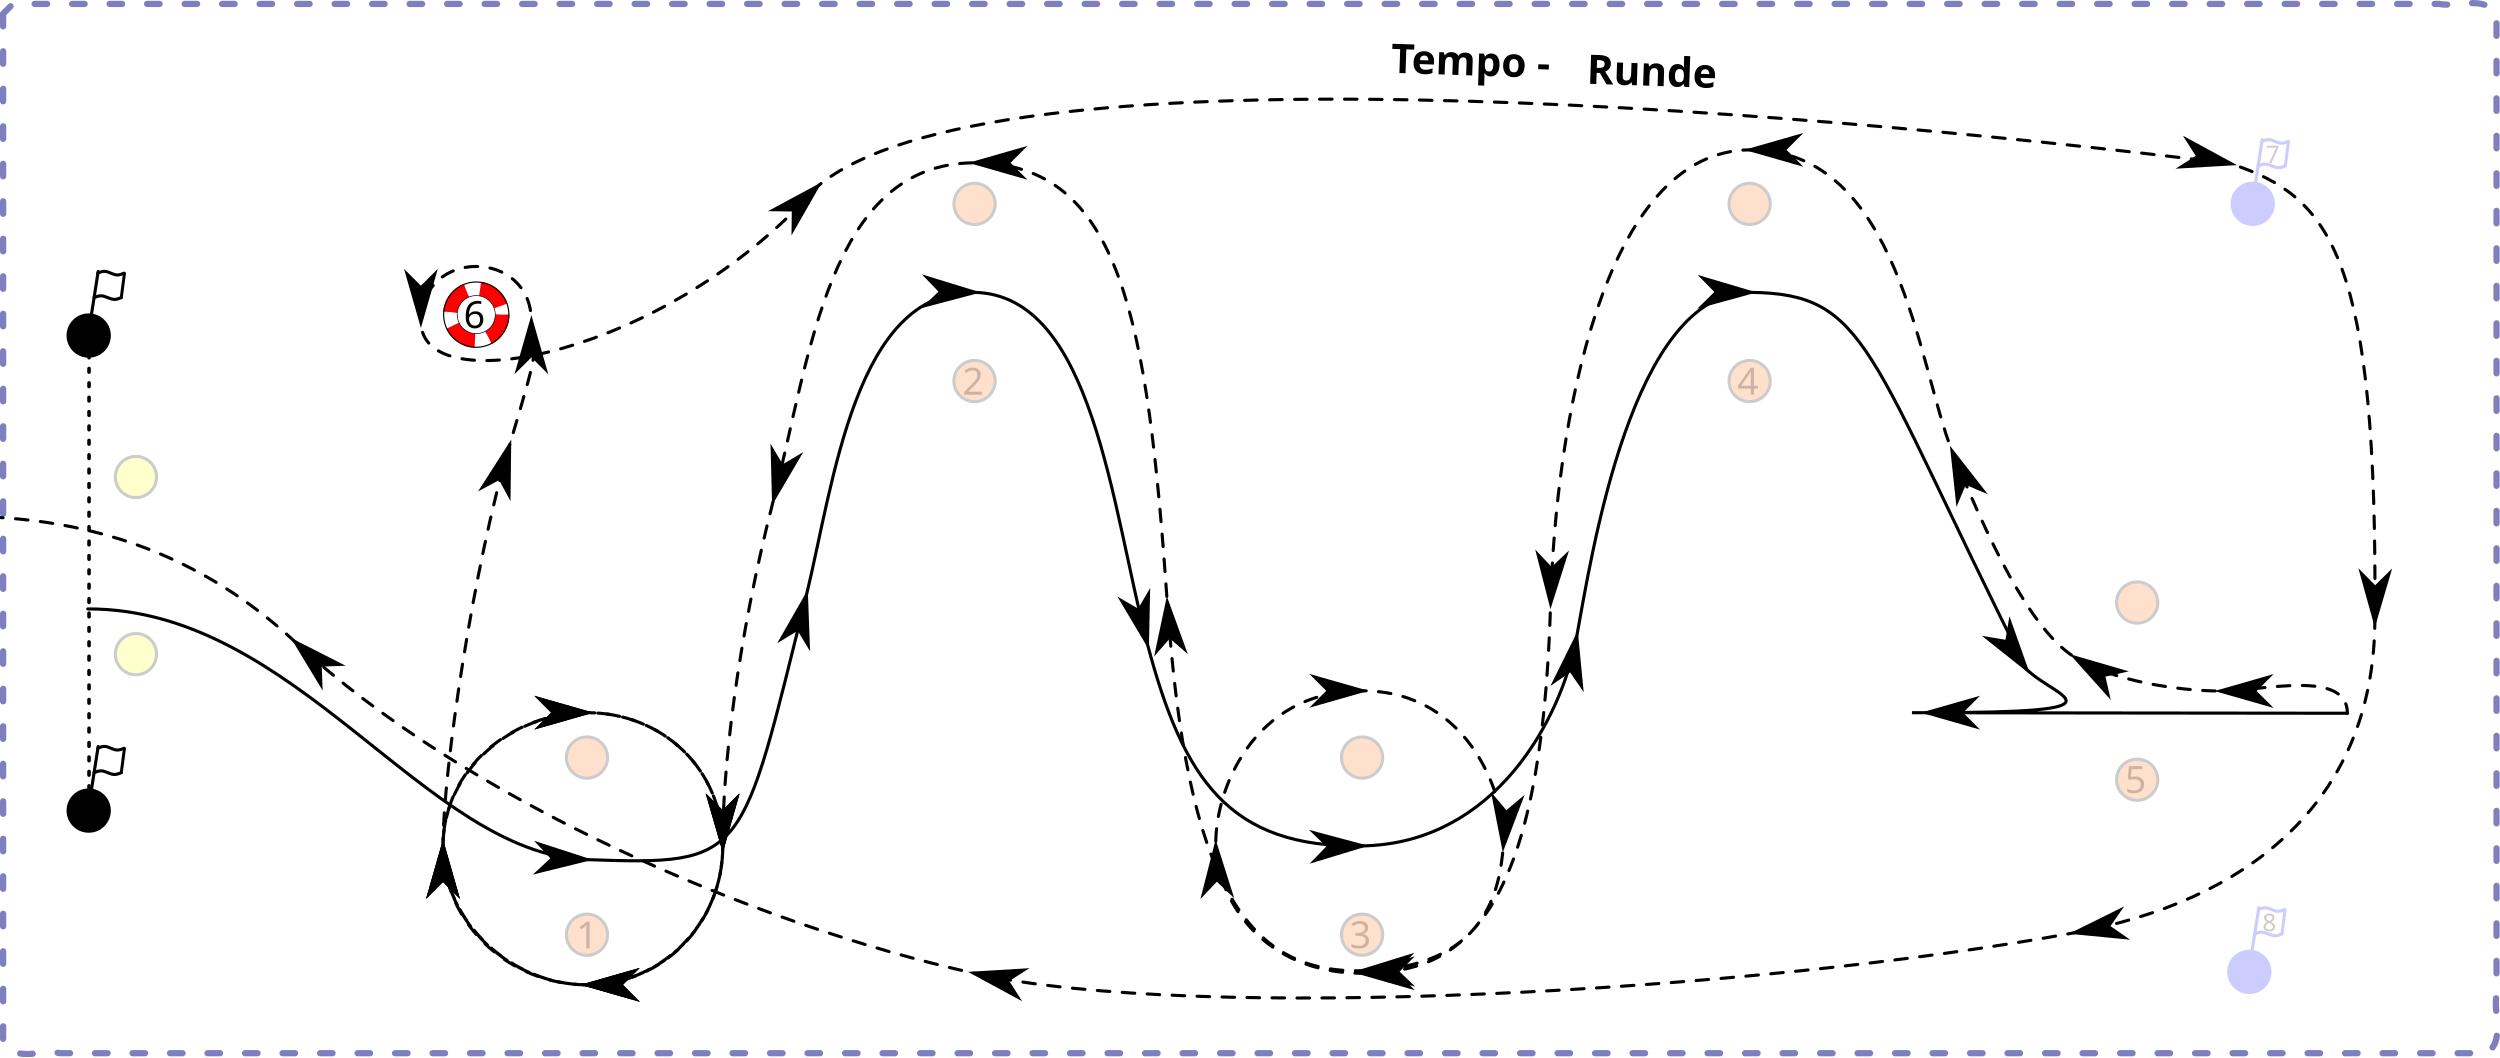
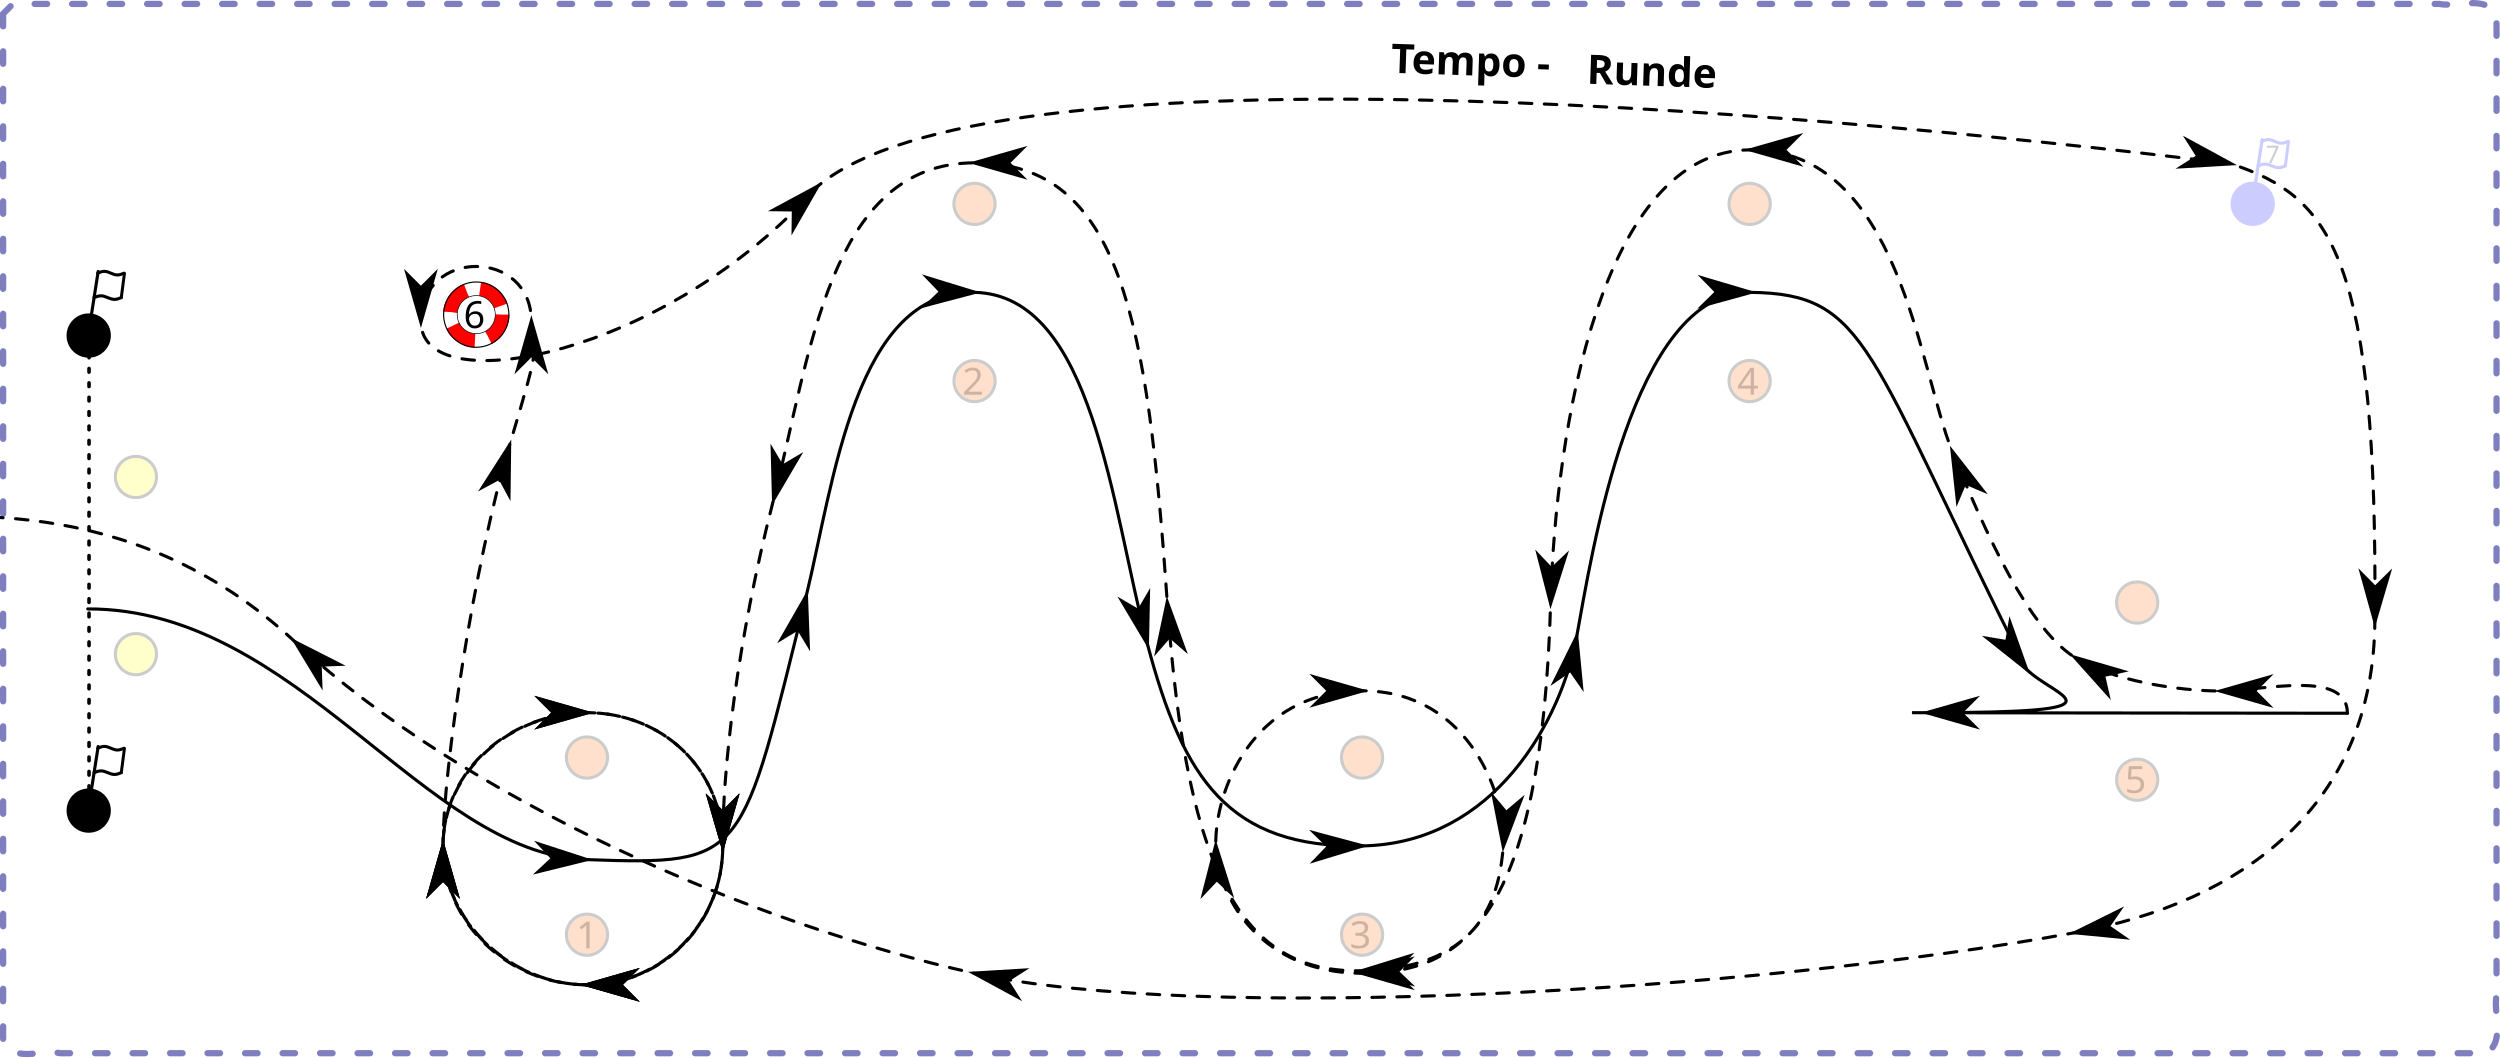
<svg xmlns="http://www.w3.org/2000/svg" version="1.0" id="svg3641" height="360.829" width="853.326" style="enable-background:new" xml:space="preserve">
  <defs id="arrows">
    <marker id="RazorWire" refX="0" refY="0" orient="auto" style="overflow:visible">
      <path id="path5527" style="fill:#34ff00;fill-opacity:1;fill-rule:evenodd;stroke:#34ff00;stroke-width:0.085pt;stroke-opacity:1" d="M 0.019,-0.632 V 0.595 L -6.621,2.568 H 9.113 L 2.979,0.595 V -0.632 L 9.166,-2.472 H -6.594 Z" />
    </marker>
    <marker orient="auto" refY="0" refX="0" id="Scissors" style="overflow:visible">
      <path id="schere" d="M 9.696,-3.847 C 8.661,-5.095 6.794,-5.052 5.4,-4.515 l -8.76,3.283 c -2.548,-1.394 -5.065,-0.995 -5.065,-1.673 0,-0.53 0.487,-0.414 0.414,-1.795 -0.07,-1.326 -1.454,-2.307 -2.763,-2.22 -1.309,-0.008 -2.666,0.995 -2.678,2.379 -0.098,1.393 1.074,2.688 2.461,2.779 1.624,0.242 4.499,-0.742 5.848,1.676 C -6.148,1.766 -7.931,1.771 -9.543,1.679 -10.882,1.602 -12.489,1.985 -13.128,3.301 c -0.617,1.261 -0.012,3.056 1.405,3.442 1.43,0.525 3.393,-0.138 3.733,-1.782 0.262,-1.267 -0.635,-1.862 -0.291,-2.322 0.26,-0.347 1.91,-0.146 4.85,-1.466 L 6.055,4.515 C 7.253,4.85 8.718,4.839 9.78,3.66 L -0.055,-0.057 Z M -9.832,-5.874 c 1.381,0.771 1.268,2.862 -0.167,3.268 -1.298,0.452 -2.956,-0.81 -2.542,-2.216 0.242,-1.154 1.764,-1.579 2.709,-1.052 z m 0.06,8.552 c 1.441,0.532 1.196,2.97 -0.269,3.298 -0.972,0.337 -2.361,-0.148 -2.459,-1.293 -0.189,-1.392 1.446,-2.65 2.728,-2.005 z" style="fill:#34ff00;fill-opacity:1;stroke:#34ff00;stroke-width:1.067;stroke-opacity:1" />
    </marker>
    <marker orient="auto" refY="0" refX="0" id="Legs" style="overflow:visible">
      <g id="g5494" transform="scale(-0.7)" style="fill:#34ff00;fill-opacity:1;stroke:#34ff00;stroke-opacity:1">
        <g id="g5496" transform="matrix(0,-1,-1,0,22.0892,22.73484)" style="fill:#34ff00;fill-opacity:1;stroke:#34ff00;stroke-opacity:1">
          <path id="path5498" d="m 22.636,22.054 c -7.371,5.036 -2.618,7.047 -6.23,14.339" style="fill:#34ff00;fill-opacity:1;fill-rule:evenodd;stroke:#34ff00;stroke-width:1.067pt;stroke-opacity:1" />
          <path id="path5500" d="m 22.825,21.918 c -1.451,8.904 3.772,9.355 4.805,14.747" style="fill:#34ff00;fill-opacity:1;fill-rule:evenodd;stroke:#34ff00;stroke-width:1.067pt;stroke-opacity:1" />
        </g>
        <path id="path5502" d="m -15.029,-7.181 -0.984,4.313 4.227,-1.305 z" style="fill:#34ff00;fill-opacity:1;fill-rule:evenodd;stroke:#34ff00;stroke-width:1.067pt;stroke-opacity:1" />
        <path id="path5504" d="m -16.23,4.861 1.999,3.946 2.418,-3.704 z" style="fill:#34ff00;fill-opacity:1;fill-rule:evenodd;stroke:#34ff00;stroke-width:1.067pt;stroke-opacity:1" />
      </g>
    </marker>
    <linearGradient id="linearGradient5477">
      <stop style="stop-color:#57e307;stop-opacity:1;" offset="0" id="stop5479" />
    </linearGradient>
    <marker style="overflow:visible" id="Arrow1Lend" refX="0" refY="0" orient="auto">
      <path style="fill-rule:evenodd;stroke:#000000;stroke-width:0.853pt;marker-start:none" d="M -10.667,0 -14.933,4.267 0,0 -14.933,-4.267 Z" id="path3104" />
    </marker>
    <marker style="overflow:visible" id="Arrow1Lstart" refX="0" refY="0" orient="auto">
      <path style="fill-rule:evenodd;stroke:#000000;stroke-width:0.853pt;marker-start:none" d="M 10.667,0 14.933,-4.267 0,0 14.933,4.267 Z" id="path3282" />
    </marker>
    <marker style="overflow:visible" id="Arrow1Lstart-7" refX="0" refY="0" orient="auto">
      <path style="fill-rule:evenodd;stroke:#000000;stroke-width:0.853pt;marker-start:none" d="M 10.667,0 14.933,-4.267 0,0 14.933,4.267 Z" id="path3282-4" />
    </marker>
    <marker style="overflow:visible" id="Arrow1Lend-6" refX="0" refY="0" orient="auto">
      <path style="fill-rule:evenodd;stroke:#000000;stroke-width:0.853pt;marker-start:none" d="M -10.667,0 -14.933,4.267 0,0 -14.933,-4.267 Z" id="path3104-0" />
    </marker>
  </defs>
  <g transform="translate(-215.4445,-435.3955)" style="display:inline" id="Parcours">
    <defs id="defs2076" />
    <g id="g1" />
    <g id="layer6" style="display:inline">
      <g transform="translate(18.94796,85.04597)" id="Zeitnahme" style="display:inline">
        <g id="g13156" transform="translate(-177.6378,-94.48819)">
          <path style="fill:#000000;fill-opacity:1;stroke:#000000;stroke-width:1.762" d="m 411.087,559.37 c 0,-3.685 -2.986,-6.678 -6.678,-6.678 -3.683,0 -6.678,2.987 -6.678,6.678 0,3.685 2.987,6.678 6.678,6.678 3.685,0 6.678,-2.987 6.678,-6.678 z" id="Zeit_oben" />
        </g>
        <g id="g13172" transform="translate(-177.6378,67.66194)">
          <path style="fill:#000000;fill-opacity:1;stroke:#000000;stroke-width:1.762" d="m 411.087,559.37 c 0,-3.685 -2.986,-6.678 -6.678,-6.678 -3.683,0 -6.678,2.987 -6.678,6.678 0,3.685 2.987,6.678 6.678,6.678 3.685,0 6.678,-2.987 6.678,-6.678 z" id="Zeit_unten" />
        </g>
        <path style="fill:none;stroke:#000000;stroke-width:1.228;stroke-linecap:round;stroke-linejoin:miter;stroke-miterlimit:4;stroke-dasharray:1.228, 3.684;stroke-dashoffset:0;stroke-opacity:1" d="m 226.886,466.315 c 0,23.379 0,46.759 0,70.138 0,19.991 0,67.885 0,87.271" id="path14169" />
      </g>
      <g transform="translate(113.4362,157.2769)" id="Tor1" opacity="0.2" style="display:inline;fill:#ff6600">
        <path style="fill:#ff6600;stroke:#000000;stroke-width:1.056" d="m 309.393,536.693 c 0,-3.883 -3.149,-7.032 -7.031,-7.032 -3.881,0 -7.031,3.148 -7.031,7.032 0,3.883 3.15,7.031 7.031,7.031 3.882,0 7.031,-3.147 7.031,-7.031 z" id="Tor1_innen" />
        <path style="fill:#ff6600;stroke:#000000;stroke-width:1.056" d="m 309.393,597.166 c 0,-3.883 -3.149,-7.032 -7.031,-7.032 -3.881,0 -7.031,3.148 -7.031,7.032 0,3.883 3.15,7.031 7.031,7.031 3.882,0 7.031,-3.147 7.031,-7.031 z" id="Tor1_aussen" />
      </g>
      <g transform="translate(226.8221,-31.69941)" id="Tor2" opacity="0.2" style="display:inline;fill:#ff6600">
        <path style="fill:#ff6600;stroke:#000000;stroke-width:1.056" d="m 328.291,536.693 c 0,-3.883 -3.149,-7.032 -7.031,-7.032 -3.881,0 -7.031,3.148 -7.031,7.032 0,3.883 3.15,7.031 7.031,7.031 3.882,0 7.031,-3.147 7.031,-7.031 z" id="Tor2_aussen" />
        <path style="fill:#ff6600;stroke:#000000;stroke-width:1.056" d="m 328.291,597.166 c 0,-3.883 -3.149,-7.032 -7.031,-7.032 -3.881,0 -7.031,3.148 -7.031,7.032 0,3.883 3.15,7.031 7.031,7.031 3.882,0 7.031,-3.147 7.031,-7.031 z" id="Tor2_innen" />
      </g>
      <g transform="translate(340.2078,157.2769)" id="Tor3" opacity="0.2" style="display:inline;fill:#ff6600">
        <path style="fill:#ff6600;stroke:#000000;stroke-width:1.056" d="m 347.189,536.693 c 0,-3.883 -3.149,-7.032 -7.031,-7.032 -3.881,0 -7.031,3.148 -7.031,7.032 0,3.883 3.15,7.031 7.031,7.031 3.882,0 7.031,-3.147 7.031,-7.031 z" id="Tor3_innen" />
        <path style="fill:#ff6600;stroke:#000000;stroke-width:1.056" d="m 347.189,597.166 c 0,-3.883 -3.149,-7.032 -7.031,-7.032 -3.881,0 -7.031,3.148 -7.031,7.032 0,3.883 3.15,7.031 7.031,7.031 3.882,0 7.031,-3.147 7.031,-7.031 z" id="Tor3_aussen" />
      </g>
      <g transform="translate(453.5935,-31.69941)" id="Tor4" opacity="0.2" style="display:inline;fill:#ff6600">
        <path style="fill:#ff6600;stroke:#000000;stroke-width:1.056" d="m 366.086,536.693 c 0,-3.883 -3.149,-7.032 -7.031,-7.032 -3.881,0 -7.031,3.148 -7.031,7.032 0,3.883 3.15,7.031 7.031,7.031 3.882,0 7.031,-3.147 7.031,-7.031 z" id="Tor4_aussen" />
        <path style="fill:#ff6600;stroke:#000000;stroke-width:1.056" d="m 366.086,597.166 c 0,-3.883 -3.149,-7.032 -7.031,-7.032 -3.881,0 -7.031,3.148 -7.031,7.032 0,3.883 3.15,7.031 7.031,7.031 3.882,0 7.031,-3.147 7.031,-7.031 z" id="Tor4_innen" />
      </g>
      <g transform="translate(566.9793,104.3635)" id="Tor5" opacity="0.2" style="display:inline;fill:#ff6600">
        <path style="fill:#ff6600;stroke:#000000;stroke-width:1.056" d="m 384.984,536.693 c 0,-3.883 -3.149,-7.032 -7.031,-7.032 -3.881,0 -7.031,3.148 -7.031,7.032 0,3.883 3.15,7.031 7.031,7.031 3.882,0 7.031,-3.147 7.031,-7.031 z" id="Tor5_oben" />
        <path style="fill:#ff6600;stroke:#000000;stroke-width:1.056" d="m 384.984,597.166 c 0,-3.883 -3.149,-7.032 -7.031,-7.032 -3.881,0 -7.031,3.148 -7.031,7.032 0,3.883 3.15,7.031 7.031,7.031 3.882,0 7.031,-3.147 7.031,-7.031 z" id="Tor5_unten" />
      </g>
      <g transform="translate(18.94796,138.3793)" id="Schikane" style="display:inline">
        <g style="fill:none" id="Ring">
          <ellipse id="path8826" style="fill:none;stroke:#ff0000;stroke-width:4.821;stroke-linecap:butt;stroke-linejoin:round;stroke-miterlimit:4;stroke-dasharray:9.643, 4.821;stroke-dashoffset:0;stroke-opacity:1" cx="359.055" cy="404.409" rx="8.928" ry="8.928" />
          <ellipse style="display:inline;fill:none;stroke:#000000;stroke-width:0.229;stroke-linecap:round;stroke-linejoin:round;stroke-miterlimit:4;stroke-dasharray:none;stroke-dashoffset:0;stroke-opacity:1" id="path3620" cx="359.055" cy="404.409" rx="6.5" ry="6.5" />
          <ellipse style="display:inline;fill:none;stroke:#000000;stroke-width:0.393;stroke-linecap:round;stroke-linejoin:round;stroke-miterlimit:4;stroke-dasharray:none;stroke-dashoffset:0;stroke-opacity:1" id="path2733" cx="359.055" cy="404.409" rx="11.142" ry="11.142" />
        </g>
      </g>
      <g transform="translate(-40.52031,61.51377)" id="StartZiel" opacity="0.2" style="display:inline">
        <path style="fill:#ffff00;stroke:#000000;stroke-width:1.056" d="m 309.393,536.693 c 0,-3.883 -3.149,-7.032 -7.031,-7.032 -3.881,0 -7.031,3.148 -7.031,7.032 0,3.883 3.15,7.031 7.031,7.031 3.882,0 7.031,-3.147 7.031,-7.031 z" id="StartZiel_oben" />
        <path style="fill:#ffff00;stroke:#000000;stroke-width:1.056" d="m 309.393,597.166 c 0,-3.883 -3.149,-7.032 -7.031,-7.032 -3.881,0 -7.031,3.148 -7.031,7.032 0,3.883 3.15,7.031 7.031,7.031 3.882,0 7.031,-3.147 7.031,-7.031 z" id="StartZiel_unten" />
      </g>
    </g>
  </g>
  <g transform="translate(-215.4445,-435.3955)" style="display:inline" id="ParcoursLabel">
    <defs id="defs2832" />
    <g id="g3113" style="display:inline">
      <text xml:space="preserve" style="font-style:normal;font-weight:normal;font-size:12.8px;line-height:0%;font-family:'Arial Black';display:inline;fill:#000000;fill-opacity:1;stroke:none;stroke-width:1.067" x="373.691" y="547.37" id="Nummer_Schikane">
        <tspan id="tspan3032" x="373.691" y="547.37" style="font-size:12.8px;line-height:1.25;stroke-width:1.067">6</tspan>
      </text>
      <text xml:space="preserve" style="font-style:normal;font-weight:normal;font-size:12.8px;line-height:0%;font-family:'Arial Black';display:inline;fill:#000000;fill-opacity:1;stroke:none;stroke-width:1.067" x="412.13" y="759.102" id="Nummer_Tor1" opacity="0.2">
        <tspan id="tspan3036" x="412.13" y="759.102" style="font-size:12.8px;line-height:1.25;stroke-width:1.067">1</tspan>
      </text>
      <text xml:space="preserve" style="font-style:normal;font-weight:normal;font-size:12.8px;line-height:0%;font-family:'Arial Black';display:inline;fill:#000000;fill-opacity:1;stroke:none;stroke-width:1.067" x="808.383" y="570.125" id="Nummer_Tor4" opacity="0.2">
        <tspan id="tspan3040" x="808.383" y="570.125" style="font-size:12.8px;line-height:1.25;stroke-width:1.067">4</tspan>
      </text>
      <text xml:space="preserve" style="font-style:normal;font-weight:normal;font-size:12.8px;line-height:0%;font-family:'Arial Black';display:inline;fill:#000000;fill-opacity:1;stroke:none;stroke-width:1.067" x="940.704" y="706.032" id="Nummer_Tor5" opacity="0.2">
        <tspan id="tspan3044" x="940.704" y="706.032" style="font-size:12.8px;line-height:1.25;stroke-width:1.067">5</tspan>
      </text>
      <text xml:space="preserve" style="font-style:normal;font-weight:normal;font-size:12.8px;line-height:0%;font-family:'Arial Black';display:inline;fill:#000000;fill-opacity:1;stroke:none;stroke-width:1.067" x="676.131" y="759.024" id="Nummer_Tor3" opacity="0.2">
        <tspan id="tspan3048" x="676.131" y="759.024" style="font-size:12.8px;line-height:1.25;stroke-width:1.067">3</tspan>
      </text>
      <g transform="translate(579.9631,-35.51099)" id="Speedboje_oben" opacity="0.2" style="display:inline">
        <path id="path3052" d="m 411.087,540.472 c 0,-3.685 -2.986,-6.678 -6.678,-6.678 -3.683,0 -6.678,2.987 -6.678,6.678 0,3.685 2.987,6.678 6.678,6.678 3.685,0 6.678,-2.987 6.678,-6.678 z" style="fill:#0000ff;fill-opacity:1;stroke:#0000ff;stroke-width:1.762" />
        <g style="stroke:#0000ff" id="g3062">
          <path id="path3054" d="m 407.511,519.18 c 0.372,-0.161 0.745,-0.325 1.117,-0.438 0.372,-0.114 0.744,-0.181 1.117,-0.181 0.372,0 0.744,0.063 1.117,0.181 0.372,0.113 0.744,0.273 1.116,0.438 0.369,0.16 0.745,0.321 1.117,0.434 0.369,0.114 0.745,0.181 1.117,0.181 0.368,0 0.745,-0.064 1.117,-0.181 0.368,-0.113 0.744,-0.274 1.117,-0.434" style="fill:none;stroke:#0000ff;stroke-width:1.052;stroke-linecap:round;stroke-linejoin:round" />
          <path id="path3056" d="m 407.643,518.601 -2.7,17.3 v 0.258 0" style="fill:none;stroke:#0000ff;stroke-width:1.067;stroke-linecap:round;stroke-linejoin:round" />
          <path id="path3058" d="m 406.246,527.522 c 0.384,-0.158 0.775,-0.317 1.163,-0.429 0.383,-0.113 0.775,-0.179 1.163,-0.179 0.383,0 0.774,0.062 1.163,0.179 0.387,0.112 0.774,0.271 1.163,0.429 0.387,0.159 0.774,0.317 1.162,0.433 0.388,0.109 0.775,0.175 1.163,0.175 0.388,0 0.775,-0.062 1.163,-0.175 0.387,-0.112 0.775,-0.271 1.163,-0.433" style="fill:none;stroke:#0000ff;stroke-width:1.067;stroke-linecap:round;stroke-linejoin:round" />
          <path id="path3060" d="m 416.604,519.31 -1.039,7.969 v 0.12 0" style="fill:none;stroke:#0000ff;stroke-width:1.024;stroke-linecap:round" />
        </g>
        <text xml:space="preserve" style="font-style:normal;font-weight:normal;font-size:12.8px;line-height:0%;font-family:'Arial Black';fill:#000000;fill-opacity:1;stroke:none;stroke-width:1.067" x="408.873" y="526.543" id="text3066">
          <tspan id="tspan3064" x="408.873" y="526.543" style="font-size:8.242px;line-height:1.25;stroke-width:1.067">7</tspan>
        </text>
      </g>
      <text xml:space="preserve" style="font-style:normal;font-weight:normal;font-size:12.8px;line-height:0%;font-family:'Arial Black';display:inline;fill:#000000;fill-opacity:1;stroke:none;stroke-width:1.067" x="543.926" y="570.125" id="Nummer_Tor2" opacity="0.2">
        <tspan id="tspan3088" x="543.926" y="570.125" style="font-size:12.8px;line-height:1.25;stroke-width:1.067">2</tspan>
      </text>
      <g id="Zeit_oben_Flagge">
        <path id="path3092" d="m 248.821,528.636 c 0.372,-0.161 0.745,-0.325 1.117,-0.438 0.372,-0.114 0.744,-0.181 1.117,-0.181 0.372,0 0.744,0.063 1.117,0.181 0.372,0.113 0.744,0.273 1.116,0.438 0.369,0.16 0.745,0.321 1.117,0.434 0.369,0.114 0.745,0.181 1.117,0.181 0.368,0 0.745,-0.064 1.117,-0.181 0.368,-0.113 0.744,-0.274 1.117,-0.434" style="display:inline;fill:none;stroke:#000000;stroke-width:1.052;stroke-linecap:round;stroke-linejoin:round" />
        <path id="path3094" d="m 248.953,528.057 -2.7,17.3 v 0.258 0" style="display:inline;fill:none;stroke:#000000;stroke-width:1.067;stroke-linecap:round;stroke-linejoin:round" />
        <path id="path3096" d="m 247.556,536.977 c 0.384,-0.158 0.775,-0.317 1.163,-0.429 0.383,-0.113 0.775,-0.179 1.163,-0.179 0.383,0 0.774,0.062 1.163,0.179 0.387,0.112 0.774,0.271 1.163,0.429 0.387,0.159 0.774,0.317 1.162,0.433 0.388,0.109 0.775,0.175 1.163,0.175 0.388,0 0.775,-0.062 1.163,-0.175 0.387,-0.112 0.775,-0.271 1.163,-0.433" style="display:inline;fill:none;stroke:#000000;stroke-width:1.067;stroke-linecap:round;stroke-linejoin:round" />
        <path id="path3098" d="m 257.914,528.766 -1.039,7.969 v 0.12 0" style="display:inline;fill:none;stroke:#000000;stroke-width:1.024;stroke-linecap:round" />
      </g>
      <g id="Zeit_unten_Flagge">
        <path id="path3102" d="m 248.821,690.786 c 0.372,-0.161 0.745,-0.325 1.117,-0.438 0.372,-0.114 0.744,-0.181 1.117,-0.181 0.372,0 0.744,0.063 1.117,0.181 0.372,0.113 0.744,0.273 1.116,0.438 0.369,0.16 0.745,0.321 1.117,0.434 0.369,0.114 0.745,0.181 1.117,0.181 0.368,0 0.745,-0.064 1.117,-0.181 0.368,-0.113 0.744,-0.274 1.117,-0.434" style="display:inline;fill:none;stroke:#000000;stroke-width:1.052;stroke-linecap:round;stroke-linejoin:round" />
        <path id="path3105" d="m 248.953,690.207 -2.7,17.3 v 0.258 0" style="display:inline;fill:none;stroke:#000000;stroke-width:1.067;stroke-linecap:round;stroke-linejoin:round" />
        <path id="path3107" d="m 247.556,699.127 c 0.384,-0.158 0.775,-0.317 1.163,-0.429 0.383,-0.113 0.775,-0.179 1.163,-0.179 0.383,0 0.774,0.062 1.163,0.179 0.387,0.112 0.774,0.271 1.163,0.429 0.387,0.159 0.774,0.317 1.162,0.433 0.388,0.109 0.775,0.175 1.163,0.175 0.388,0 0.775,-0.062 1.163,-0.175 0.387,-0.112 0.775,-0.271 1.163,-0.433" style="display:inline;fill:none;stroke:#000000;stroke-width:1.067;stroke-linecap:round;stroke-linejoin:round" />
        <path id="path3109" d="m 257.914,690.916 -1.039,7.969 v 0.12 0" style="display:inline;fill:none;stroke:#000000;stroke-width:1.024;stroke-linecap:round" />
      </g>
    </g>
  </g>
-   <g transform="translate(363.3543,-208.7303)" id="Speedboje_unten" opacity="0.2" style="display:inline;enable-background:new">
-     <path id="path2174" d="m 411.087,540.472 c 0,-3.685 -2.986,-6.678 -6.678,-6.678 -3.683,0 -6.678,2.987 -6.678,6.678 0,3.685 2.987,6.678 6.678,6.678 3.685,0 6.678,-2.987 6.678,-6.678 z" style="fill:#0000ff;fill-opacity:1;stroke:#0000ff;stroke-width:1.762" />
-     <g style="fill:none;stroke:#0000ff" id="g2184">
-       <path id="path2176" d="m 407.511,519.18 c 0.372,-0.161 0.745,-0.325 1.117,-0.438 0.372,-0.114 0.744,-0.181 1.117,-0.181 0.372,0 0.744,0.063 1.117,0.181 0.372,0.113 0.744,0.273 1.116,0.438 0.369,0.16 0.745,0.321 1.117,0.434 0.369,0.114 0.745,0.181 1.117,0.181 0.368,0 0.745,-0.064 1.117,-0.181 0.368,-0.113 0.744,-0.274 1.117,-0.434" style="fill:none;stroke:#0000ff;stroke-width:1.052;stroke-linecap:round;stroke-linejoin:round" />
-       <path id="path2178" d="m 407.643,518.601 -2.7,17.3 v 0.258 0" style="fill:none;stroke:#0000ff;stroke-width:1.067;stroke-linecap:round;stroke-linejoin:round" />
-       <path id="path2180" d="m 406.246,527.522 c 0.384,-0.158 0.775,-0.317 1.163,-0.429 0.383,-0.113 0.775,-0.179 1.163,-0.179 0.383,0 0.774,0.062 1.163,0.179 0.387,0.112 0.774,0.271 1.163,0.429 0.387,0.159 0.774,0.317 1.162,0.433 0.388,0.109 0.775,0.175 1.163,0.175 0.388,0 0.775,-0.062 1.163,-0.175 0.387,-0.112 0.775,-0.271 1.163,-0.433" style="fill:none;stroke:#0000ff;stroke-width:1.067;stroke-linecap:round;stroke-linejoin:round" />
-       <path id="path2182" d="m 416.604,519.31 -1.039,7.969 v 0.12 0" style="fill:none;stroke:#0000ff;stroke-width:1.024;stroke-linecap:round" />
-     </g>
-     <text xml:space="preserve" style="font-style:normal;font-weight:normal;font-size:12.8px;line-height:0%;font-family:'Arial Black';fill:#000000;fill-opacity:1;stroke:none;stroke-width:1.067" x="408.873" y="526.543" id="text2188">
-       <tspan id="tspan2186" x="408.873" y="526.543" style="font-size:8.242px;line-height:1.25;stroke-width:1.067">8</tspan>
-     </text>
-   </g>
  <g transform="translate(-215.4445,-435.3955)" style="display:inline" id="Klasse7_Moewe">
    <path id="path3412" d="m 169.627,612.629 c 24.841,0 89.242,-11.354 146.676,41.981 57.434,53.335 155.68,96.118 231.704,112.994 76.024,16.876 264.837,6.507 375.79,-13.882 57.281,-10.526 101.788,-43.307 102.262,-106.342 0.934,-124.03 -14.615,-144.774 -49.215,-156.108 -158.201,-19.565 -424.336,-41.112 -482.38,7.775 -51.328,57.862 -135.352,73.976 -135.352,46.103 0,-25.079 37.712,-25.079 37.712,0 0,15.274 4.503,2.236 -7.509,42.396 -12.012,40.159 -22.661,110.333 -22.663,136.631 -0.002,25.87 23.429,47.369 49.146,47.369 25.717,0 46.349,-21 46.349,-47.333 0,-26.333 -20.632,-45.56 -46.349,-45.56 -25.717,0 -49.143,19.227 -49.143,45.525 0,26.298 23.427,47.369 49.143,47.369 25.717,0 46.511,-21.463 46.349,-47.369 -0.162,-25.905 4.927,-70.101 17.386,-118.468 12.459,-48.205 18.661,-114.738 68.614,-114.738 49.951,0 59.026,53.853 65.733,150.145 6.708,96.292 27.139,126.488 66.486,125.644 42.599,-0.913 46.954,-27.758 48.215,-42.629 1.262,-14.871 -10.468,-52.941 -48.221,-52.941 -37.753,0 -50.432,34.876 -49.921,52.941 0.511,18.065 15.982,43.473 49.921,43.473 33.939,0 61.301,-17.98 64.362,-126.488 1.674,-59.353 17.376,-154.571 68.292,-154.571 50.916,0 57.354,74.713 68.821,103.027 16.312,40.274 29.187,62.268 41.921,70.278 12.734,8.01 35.576,11.412 49.734,11.412 13.99,0 43.19,-7.596 43.19,7.587" style="display:inline;fill:none;stroke:#000000;stroke-width:1.066;stroke-linecap:round;stroke-linejoin:round;stroke-miterlimit:4;stroke-dasharray:4.263, 4.263;stroke-dashoffset:0;stroke-opacity:1;marker-start:none;marker-mid:url(#Arrow1Lstart);marker-end:none" />
    <path id="path3414" d="m 1016.681,678.851 c 0,0 -181.32,-0.198 -143.404,-0.198 71.653,0 43.372,-5.128 33.803,-14.92 -54.824,-109.218 -53.823,-128.115 -94.236,-128.547 -40.413,-0.433 -54.154,89.961 -59.26,117.68 -5.106,27.719 -27.714,70.512 -73.224,71.266 -45.51,0.754 -61.124,-22.827 -73.327,-69.149 -12.203,-46.322 -18.343,-118.973 -59.026,-119.797 -40.683,-0.824 -47.947,64.875 -57.369,103.633 -22.459,90.358 -20.057,91.969 -75.111,89.98 -55.054,-1.989 -98.673,-85.73 -170.121,-85.558" style="display:inline;fill:none;stroke:#000000;stroke-width:1.067;stroke-linecap:round;stroke-linejoin:round;stroke-miterlimit:4;stroke-dashoffset:0;stroke-opacity:1;marker-start:none;marker-mid:url(#Arrow1Lstart);marker-end:none" />
    <path id="path3416" d="m 462.148,724.213 c 0,-26.333 -20.632,-45.56 -46.349,-45.56 -25.717,0 -49.143,19.827 -49.143,45.56 0,26.47 22.661,47.333 49.143,47.333 26.47,0 46.349,-21.463 46.349,-47.333 z" style="display:inline;fill:none;stroke:#000000;stroke-width:1.067;stroke-linecap:round;stroke-linejoin:round;stroke-miterlimit:4;stroke-dasharray:4.267, 4.267;stroke-dashoffset:3.8;stroke-opacity:1;marker-start:none;marker-mid:url(#Arrow1Lstart);marker-end:none" />
    <text id="text3418" y="876.114" x="243.389" style="font-style:normal;font-variant:normal;font-weight:normal;font-stretch:normal;font-size:12.8px;line-height:0%;font-family:Verdana;-inkscape-font-specification:Verdana;display:inline;opacity:0.99;fill:#e6e6e6;fill-opacity:1;stroke:none;stroke-width:1.067" xml:space="preserve">
      <tspan id="tspan3420" y="876.114" x="243.389" style="font-style:normal;font-variant:normal;font-weight:normal;font-stretch:normal;font-size:19.2px;line-height:1.25;font-family:Verdana;-inkscape-font-specification:Verdana;fill:#000000;stroke-width:1.067">Ablegen - Startlinie - in den Parcours, d.h. innen durch die Tore 1 - 2 - 3 - 4 -</tspan>
      <tspan id="tspan3422" y="900.114" x="243.389" style="font-style:normal;font-variant:normal;font-weight:normal;font-stretch:normal;font-size:19.2px;line-height:1.25;font-family:Verdana;-inkscape-font-specification:Verdana;fill:#000000;stroke-width:1.067">rückwärts durch das Tor 5 - vorwärts wieder in den Parcours, d.h. außen um Tor 4 -</tspan>
      <tspan id="tspan3424" y="924.114" x="243.389" style="font-style:normal;font-variant:normal;font-weight:normal;font-stretch:normal;font-size:19.2px;line-height:1.25;font-family:Verdana;-inkscape-font-specification:Verdana;fill:#000000;stroke-width:1.067">schnelle Umkreisung des Tores 3 (das Tor 3 bleibt an der Steuerbordseite!) - </tspan>
      <tspan y="948.114" x="243.389" style="font-style:normal;font-variant:normal;font-weight:normal;font-stretch:normal;font-size:19.2px;line-height:1.25;font-family:Verdana;-inkscape-font-specification:Verdana;fill:#000000;stroke-width:1.067" id="tspan3456">außen um Tor 2 - schnelle Umkreisung des Tores 1 (das Tor 1 bleibt an der Steuerbordseite!) -</tspan>
      <tspan id="tspan3430" y="972.114" x="243.389" style="font-style:normal;font-variant:normal;font-weight:normal;font-stretch:normal;font-size:19.2px;line-height:1.25;font-family:Verdana;-inkscape-font-specification:Verdana;fill:#000000;stroke-width:1.067">Schikane an der Tonne 6 - Temporunde: <tspan id="tspan3428" style="font-style:normal;font-variant:normal;font-weight:normal;font-stretch:normal;font-size:19.2px;font-family:Verdana;-inkscape-font-specification:Verdana;fill:#000000;stroke-width:1.067">außen</tspan> an den Toren 2 und 4, um die Tonne 7,</tspan>
      <tspan y="996.114" x="243.389" style="font-style:normal;font-variant:normal;font-weight:normal;font-stretch:normal;font-size:19.2px;line-height:1.25;font-family:Verdana;-inkscape-font-specification:Verdana;fill:#000000;stroke-width:1.067" id="tspan3652">zwischen Tor 5 und Tonne 8, außen an Tor 3 vorbei und innen durch das Tor 1 -</tspan>
      <tspan y="1020.114" x="243.389" style="font-style:normal;font-variant:normal;font-weight:normal;font-stretch:normal;font-size:19.2px;line-height:1.25;font-family:Verdana;-inkscape-font-specification:Verdana;fill:#000000;stroke-width:1.067" id="tspan3656">Ziellinie - anlegen.</tspan>
    </text>
    <g transform="translate(-74.06106,0.4918078)" id="g3434">
      <text xml:space="preserve" style="font-style:normal;font-weight:bold;font-size:12.8px;line-height:0%;font-family:Verdana;fill:#000000;fill-opacity:1;stroke:none;stroke-width:1.067" x="778.966" y="434.237" id="text3436" transform="rotate(1.893166)">
        <tspan id="tspan3438" x="778.966" y="434.237" style="font-size:13.867px;line-height:1.25;stroke-width:1.067">Tempo -</tspan>
      </text>
      <text xml:space="preserve" style="font-style:normal;font-weight:bold;font-size:12.8px;line-height:0%;font-family:Verdana;fill:#000000;fill-opacity:1;stroke:none;stroke-width:1.067" x="845.879" y="435.753" id="text3440" transform="rotate(1.893166)">
        <tspan id="tspan3442" x="845.879" y="435.753" style="font-size:13.867px;line-height:1.25;stroke-width:1.067">Runde</tspan>
      </text>
    </g>
    <text id="text3444" y="328.002" x="595.582" style="font-style:normal;font-variant:normal;font-weight:bold;font-stretch:normal;font-size:12.8px;line-height:0%;font-family:Verdana;-inkscape-font-specification:'Verdana Bold';text-align:center;text-anchor:middle;display:inline;fill:#000000;fill-opacity:1;stroke:none;stroke-width:1.067" xml:space="preserve">
      <tspan style="font-style:normal;font-variant:normal;font-weight:bold;font-stretch:normal;font-size:38.4px;line-height:1.25;font-family:Verdana;-inkscape-font-specification:'Verdana Bold';text-align:center;text-anchor:middle;stroke-width:1.067" y="328.002" x="595.582" id="tspan3446">DMYV-Jugend</tspan>
      <tspan id="tspan3448" style="font-style:normal;font-variant:normal;font-weight:bold;font-stretch:normal;font-size:38.4px;line-height:1.25;font-family:Verdana;-inkscape-font-specification:'Verdana Bold';text-align:center;text-anchor:middle;stroke-width:1.067" y="376.002" x="595.582">Motorboot-Slalom</tspan>
      <tspan style="font-style:normal;font-variant:normal;font-weight:bold;font-stretch:normal;font-size:38.4px;line-height:1.25;font-family:Verdana;-inkscape-font-specification:'Verdana Bold';text-align:center;text-anchor:middle;stroke-width:1.067" id="tspan3450" y="424.002" x="595.582">Klasse 7</tspan>
    </text>
    <text transform="rotate(-30.00001)" id="text2735-7-9" y="483.218" x="-56.18" style="font-style:normal;font-weight:bold;font-size:12.8px;line-height:0%;font-family:Verdana;text-align:center;text-anchor:middle;display:inline;fill:#000000;fill-opacity:1;stroke:none;stroke-width:1.067" xml:space="preserve">
      <tspan y="483.218" x="-56.18" id="tspan2737-4-8" style="font-size:29.867px;line-height:1.25;stroke-width:1.067">Möwe-Parcour</tspan>
    </text>
  </g>
  <g id="Export_Area" style="display:inline;opacity:1" transform="translate(-180.8124,-194.4877)">
    <path style="display:inline;opacity:0.5;fill:none;fill-opacity:1;fill-rule:nonzero;stroke:#000080;stroke-width:2.133;stroke-linecap:round;stroke-linejoin:miter;stroke-miterlimit:4;stroke-dasharray:4.267, 8.533;stroke-dashoffset:0;stroke-opacity:1" d="m 181.879,199.201 c 0,117.134 0,234.268 0,351.402 4.38,6.419 13.104,2.145 19.592,3.374 276.059,0 552.117,0 828.176,0 6.295,-4.466 2.103,-13.361 3.309,-19.977 0,-111.6 0,-223.2 0,-334.8 -4.38,-6.419 -13.104,-2.145 -19.592,-3.374 -276.059,0 -552.117,0 -828.176,0 -1.103,1.125 -2.206,2.25 -3.309,3.374 z" id="rect4816" />
    <g id="g2" />
    <g id="g3" />
  </g>
</svg>
